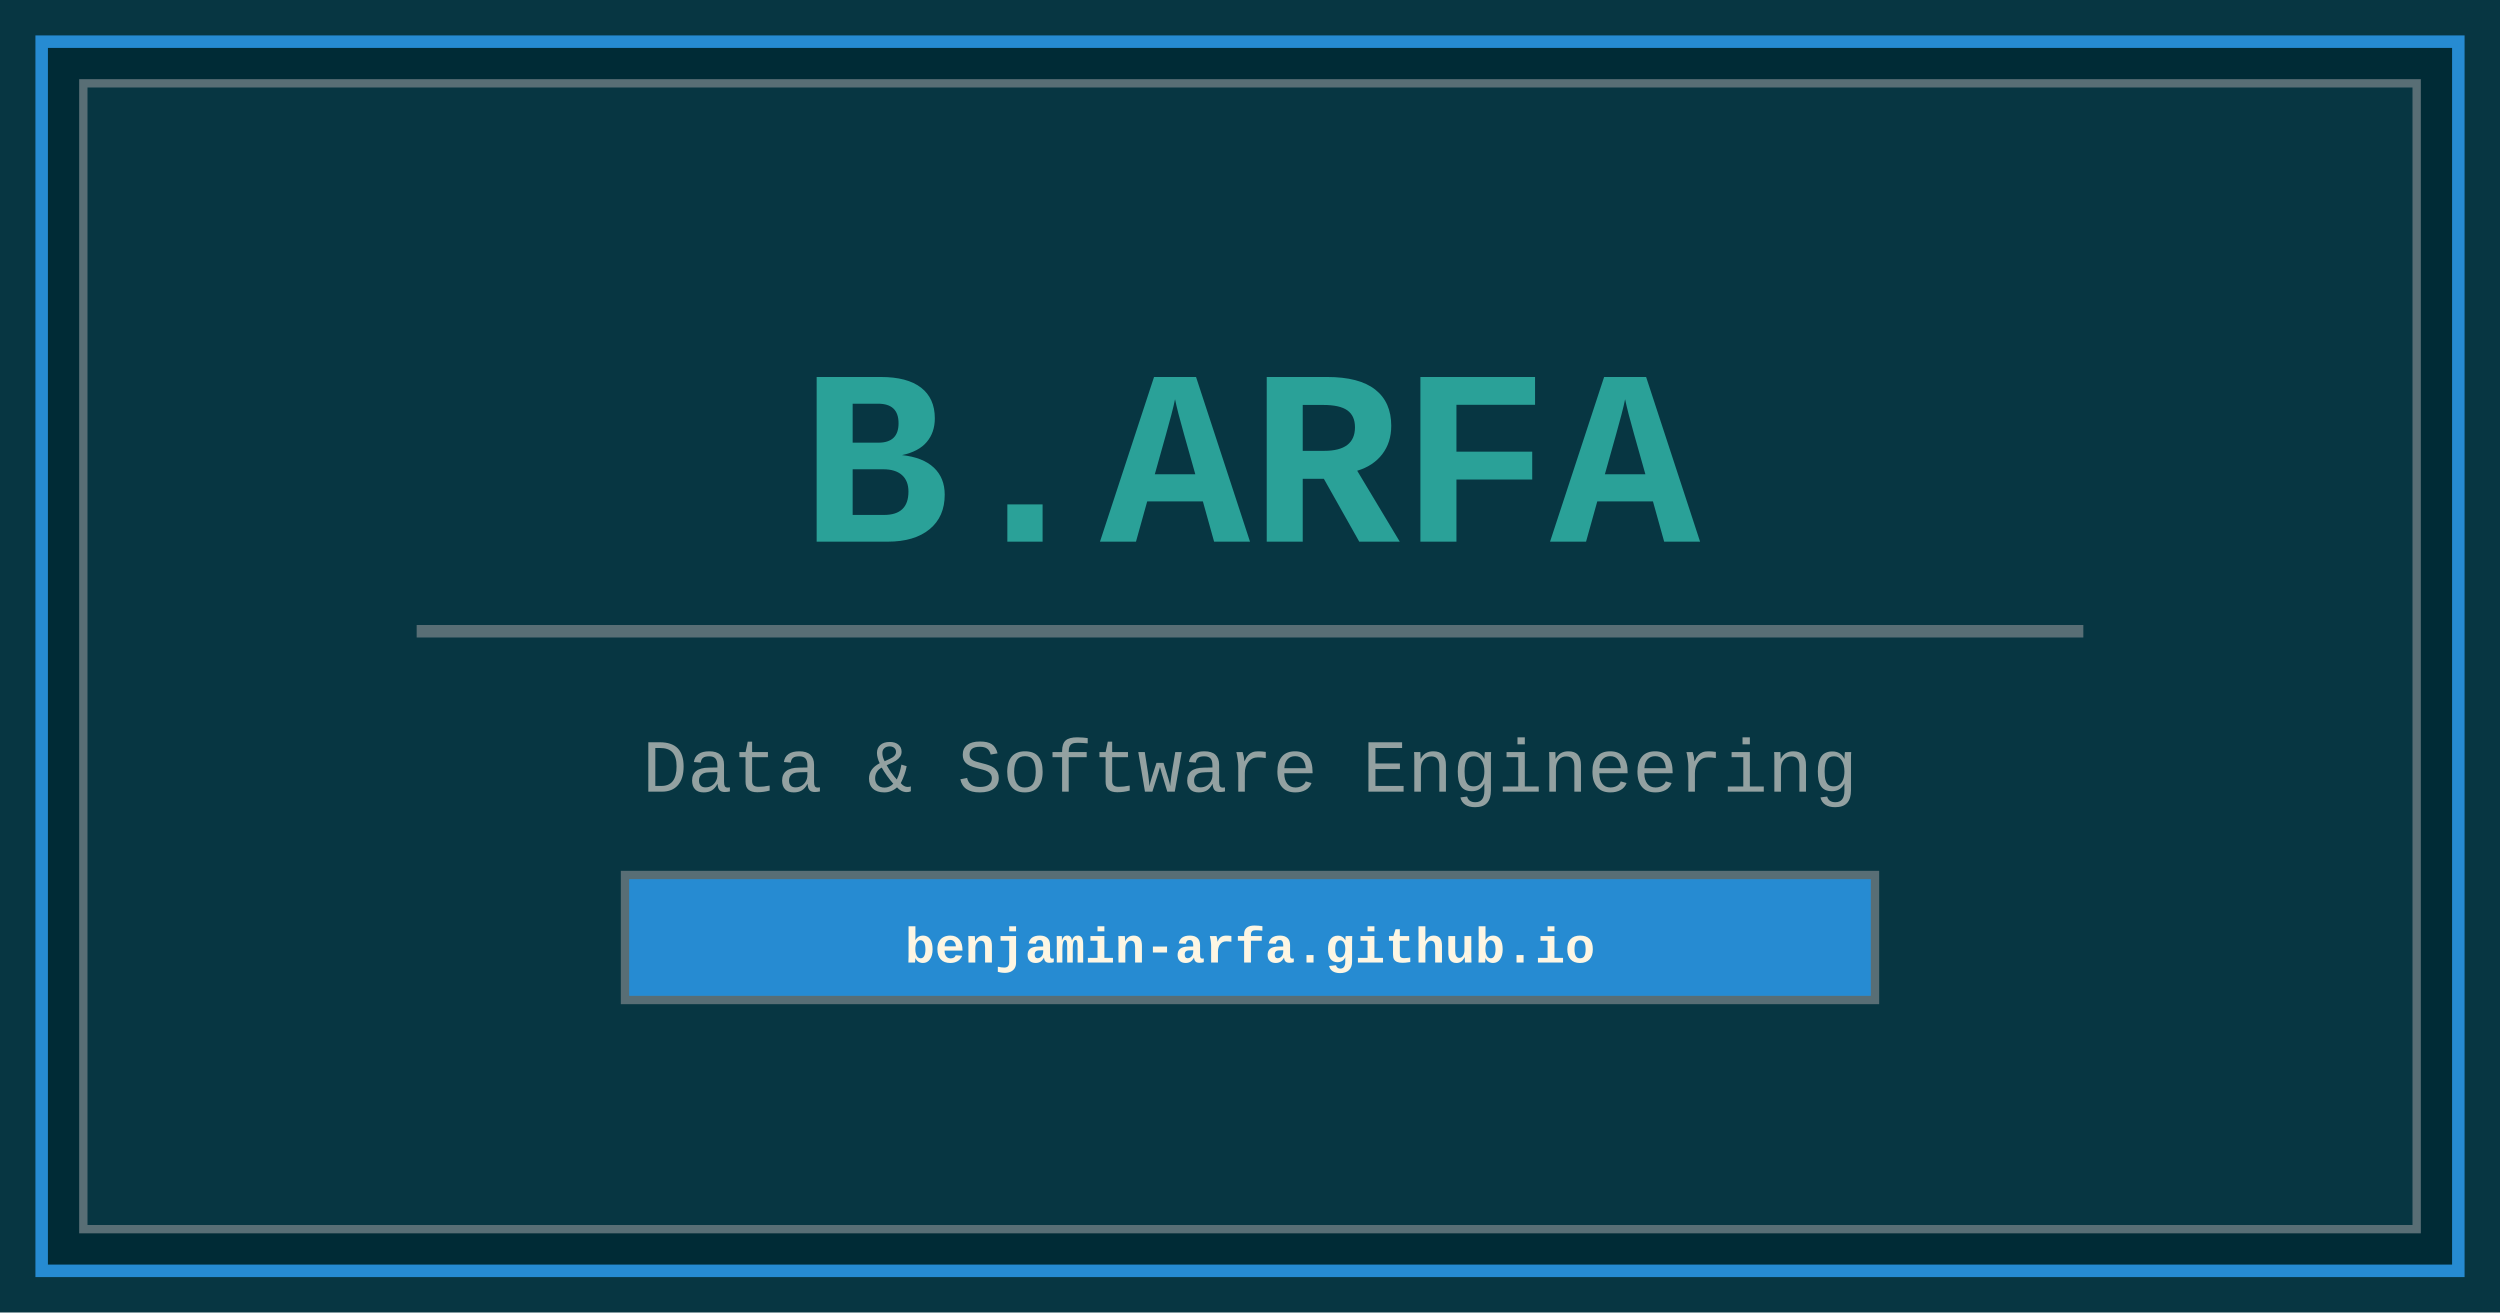
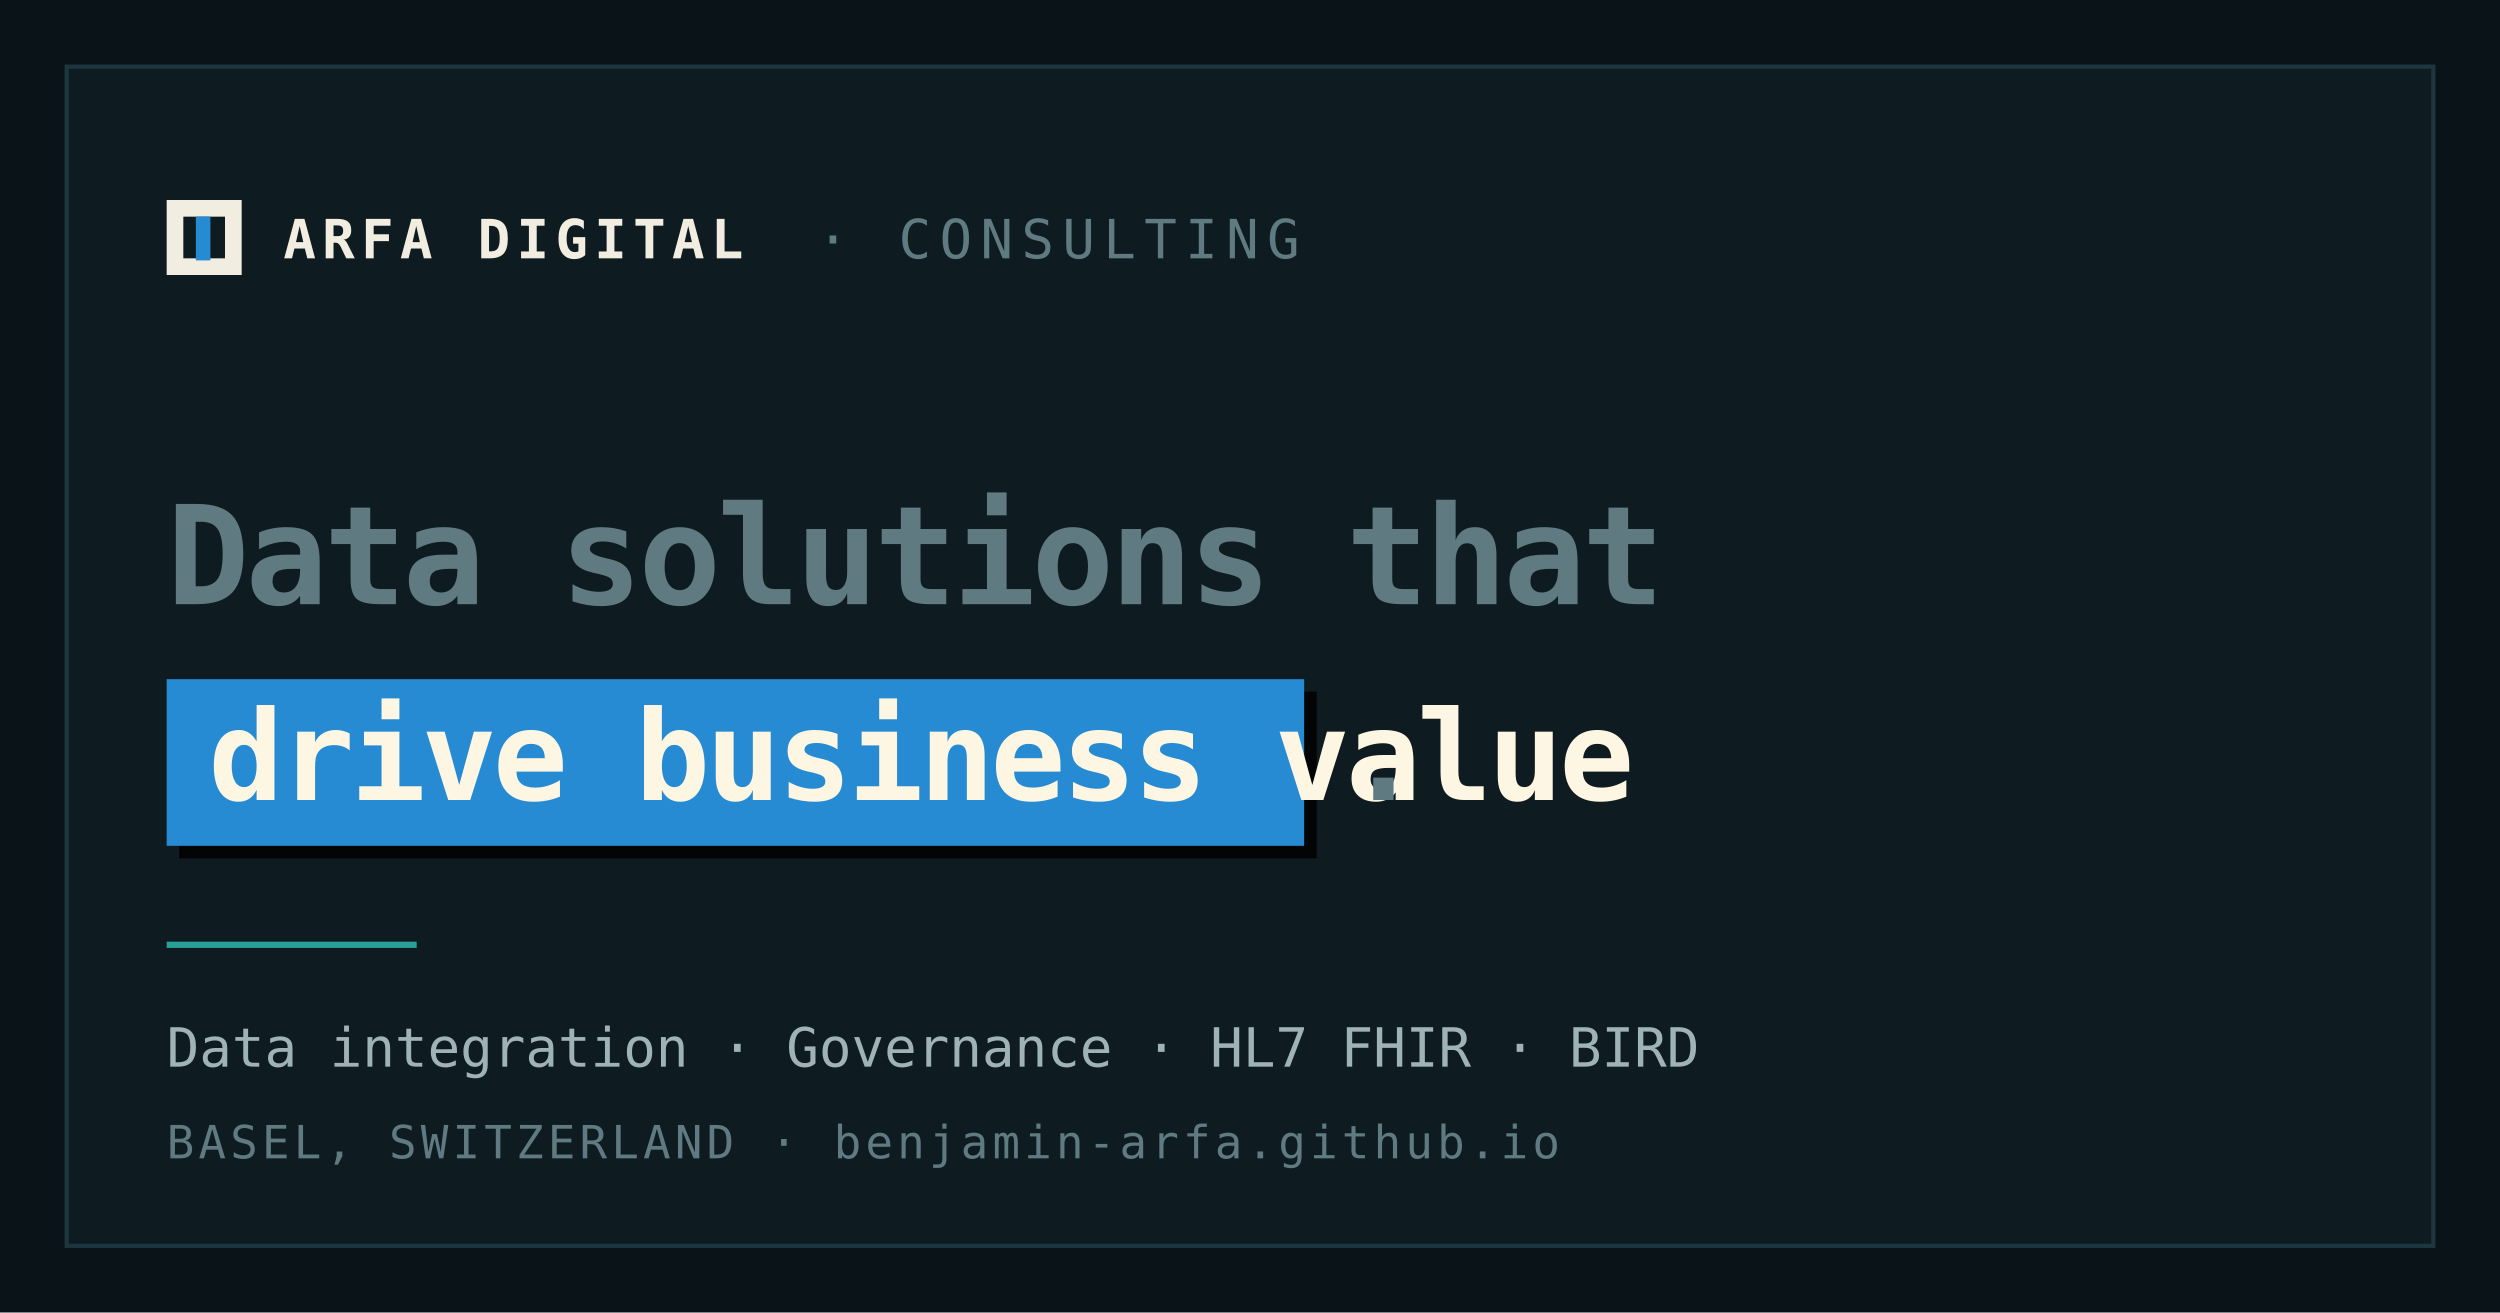
<svg xmlns="http://www.w3.org/2000/svg" width="1200" height="630" viewBox="0 0 1200 630">
-   <rect width="1200" height="630" fill="#073642" />
-   <rect x="20" y="20" width="1160" height="590" fill="#002b36" stroke="#268bd2" stroke-width="6" />
-   <rect x="40" y="40" width="1120" height="550" fill="#073642" stroke="#586e75" stroke-width="4" />
-   <text x="600" y="260" font-family="monospace, 'Courier New'" font-size="120" font-weight="bold" fill="#2aa198" text-anchor="middle">B.ARFA</text>
-   <rect x="200" y="300" width="800" height="6" fill="#586e75" />
-   <text x="600" y="380" font-family="monospace, 'Courier New'" font-size="36" fill="#93a1a1" text-anchor="middle">Data &amp; Software Engineering</text>
-   <rect x="300" y="420" width="600" height="60" fill="#268bd2" stroke="#586e75" stroke-width="4" />
-   <text x="600" y="462" font-family="monospace, 'Courier New'" font-size="24" font-weight="bold" fill="#fdf6e3" text-anchor="middle">benjamin-arfa.github.io</text>
+   <rect width="1200" height="630" fill="#0a1418" />
+   <rect x="32" y="32" width="1136" height="566" fill="#0e1b21" stroke="#1d3640" stroke-width="2" />
+   <rect x="80" y="96" width="36" height="36" fill="#f2ede1" />
+   <rect x="88" y="104" width="20" height="20" fill="#0e1b21" />
+   <rect x="94" y="104" width="7" height="21" fill="#268bd2" />
+   <text x="136" y="124" font-family="'JetBrains Mono', monospace" font-size="26" font-weight="700" letter-spacing="3" fill="#f2ede1">ARFA DIGITAL</text>
+   <text x="392" y="124" font-family="'JetBrains Mono', monospace" font-size="26" font-weight="500" letter-spacing="4" fill="#5f7a80">· CONSULTING</text>
+   <text x="80" y="290" font-family="'JetBrains Mono', monospace" font-size="66" font-weight="600" letter-spacing="-2" fill="#5f7a80">Data solutions that</text>
+   <rect x="86" y="332" width="546" height="80" fill="#000000" opacity="0.85" />
+   <rect x="80" y="326" width="546" height="80" fill="#268bd2" />
+   <text x="100" y="384" font-family="'JetBrains Mono', monospace" font-size="60" font-weight="700" letter-spacing="-2" fill="#fdf6e3">drive business value</text>
+   <text x="646" y="384" font-family="'JetBrains Mono', monospace" font-size="60" font-weight="600" letter-spacing="-2" fill="#5f7a80">.</text>
+   <rect x="80" y="452" width="120" height="3" fill="#2aa198" />
+   <text x="80" y="512" font-family="'JetBrains Mono', monospace" font-size="26" fill="#9fb3b6">Data integration · Governance · HL7 FHIR · BIRD</text>
+   <text x="80" y="556" font-family="'JetBrains Mono', monospace" font-size="22" letter-spacing="2" fill="#5f7a80">BASEL, SWITZERLAND · benjamin-arfa.github.io</text>
</svg>
